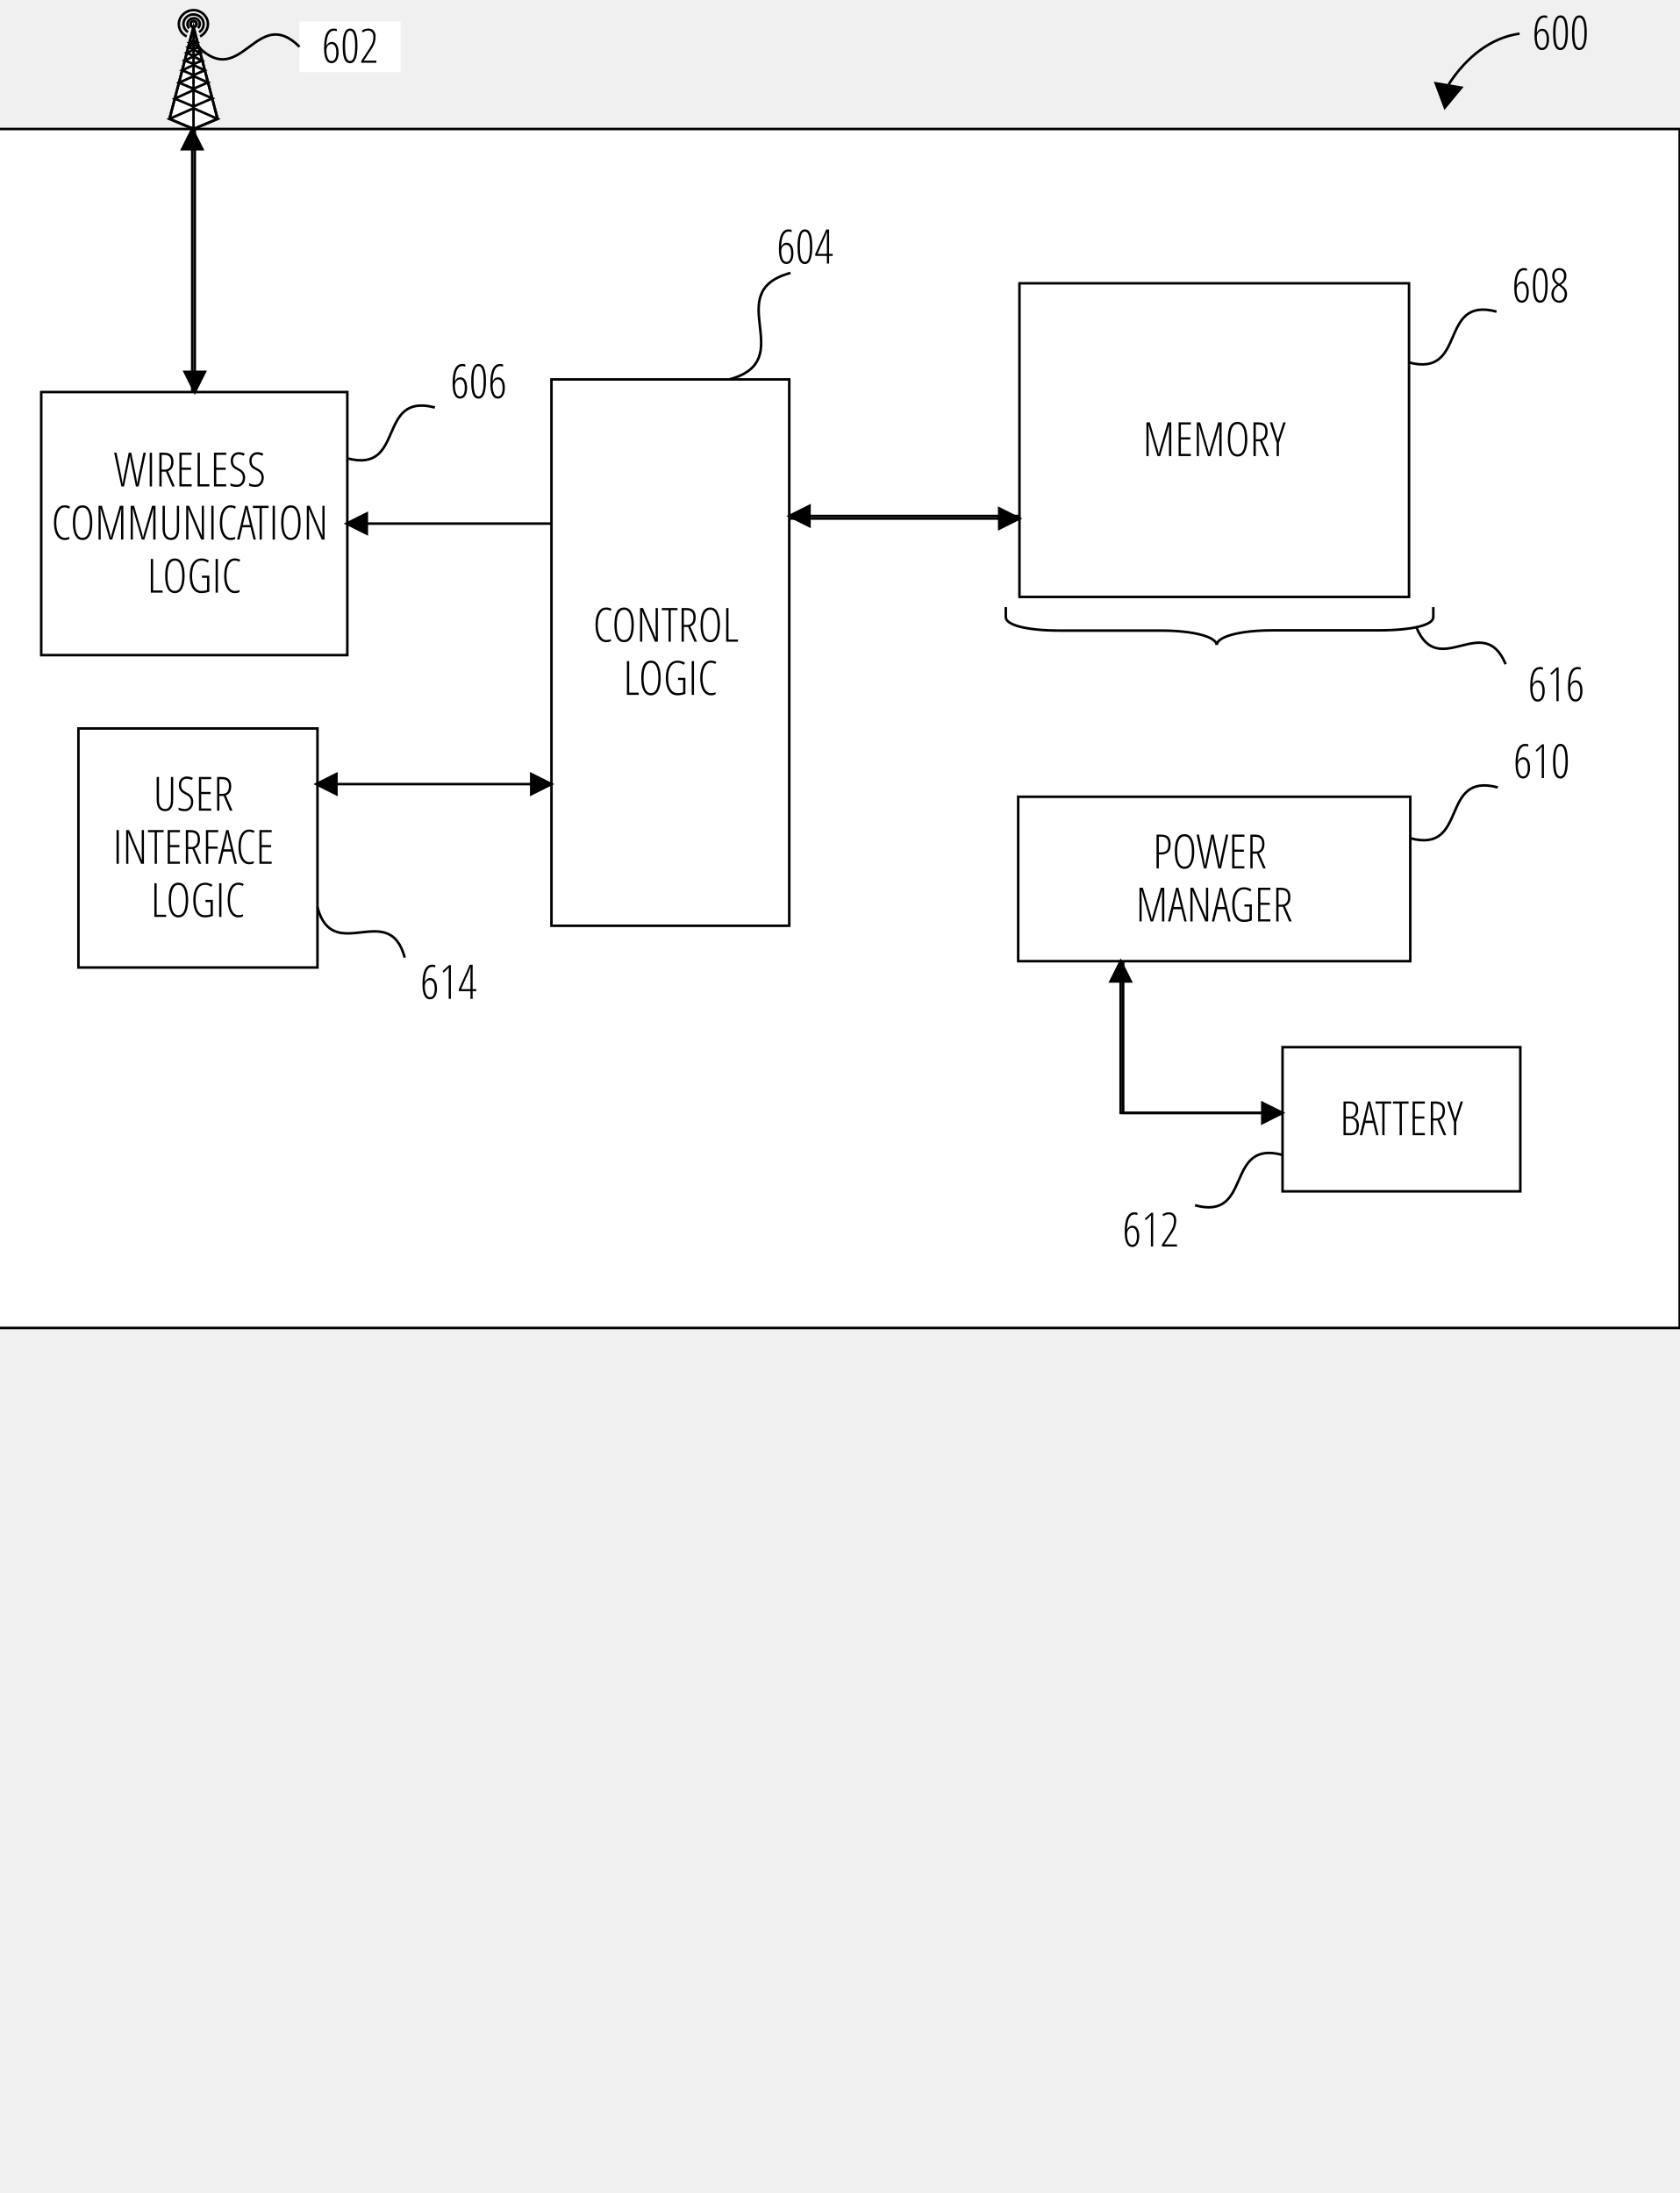
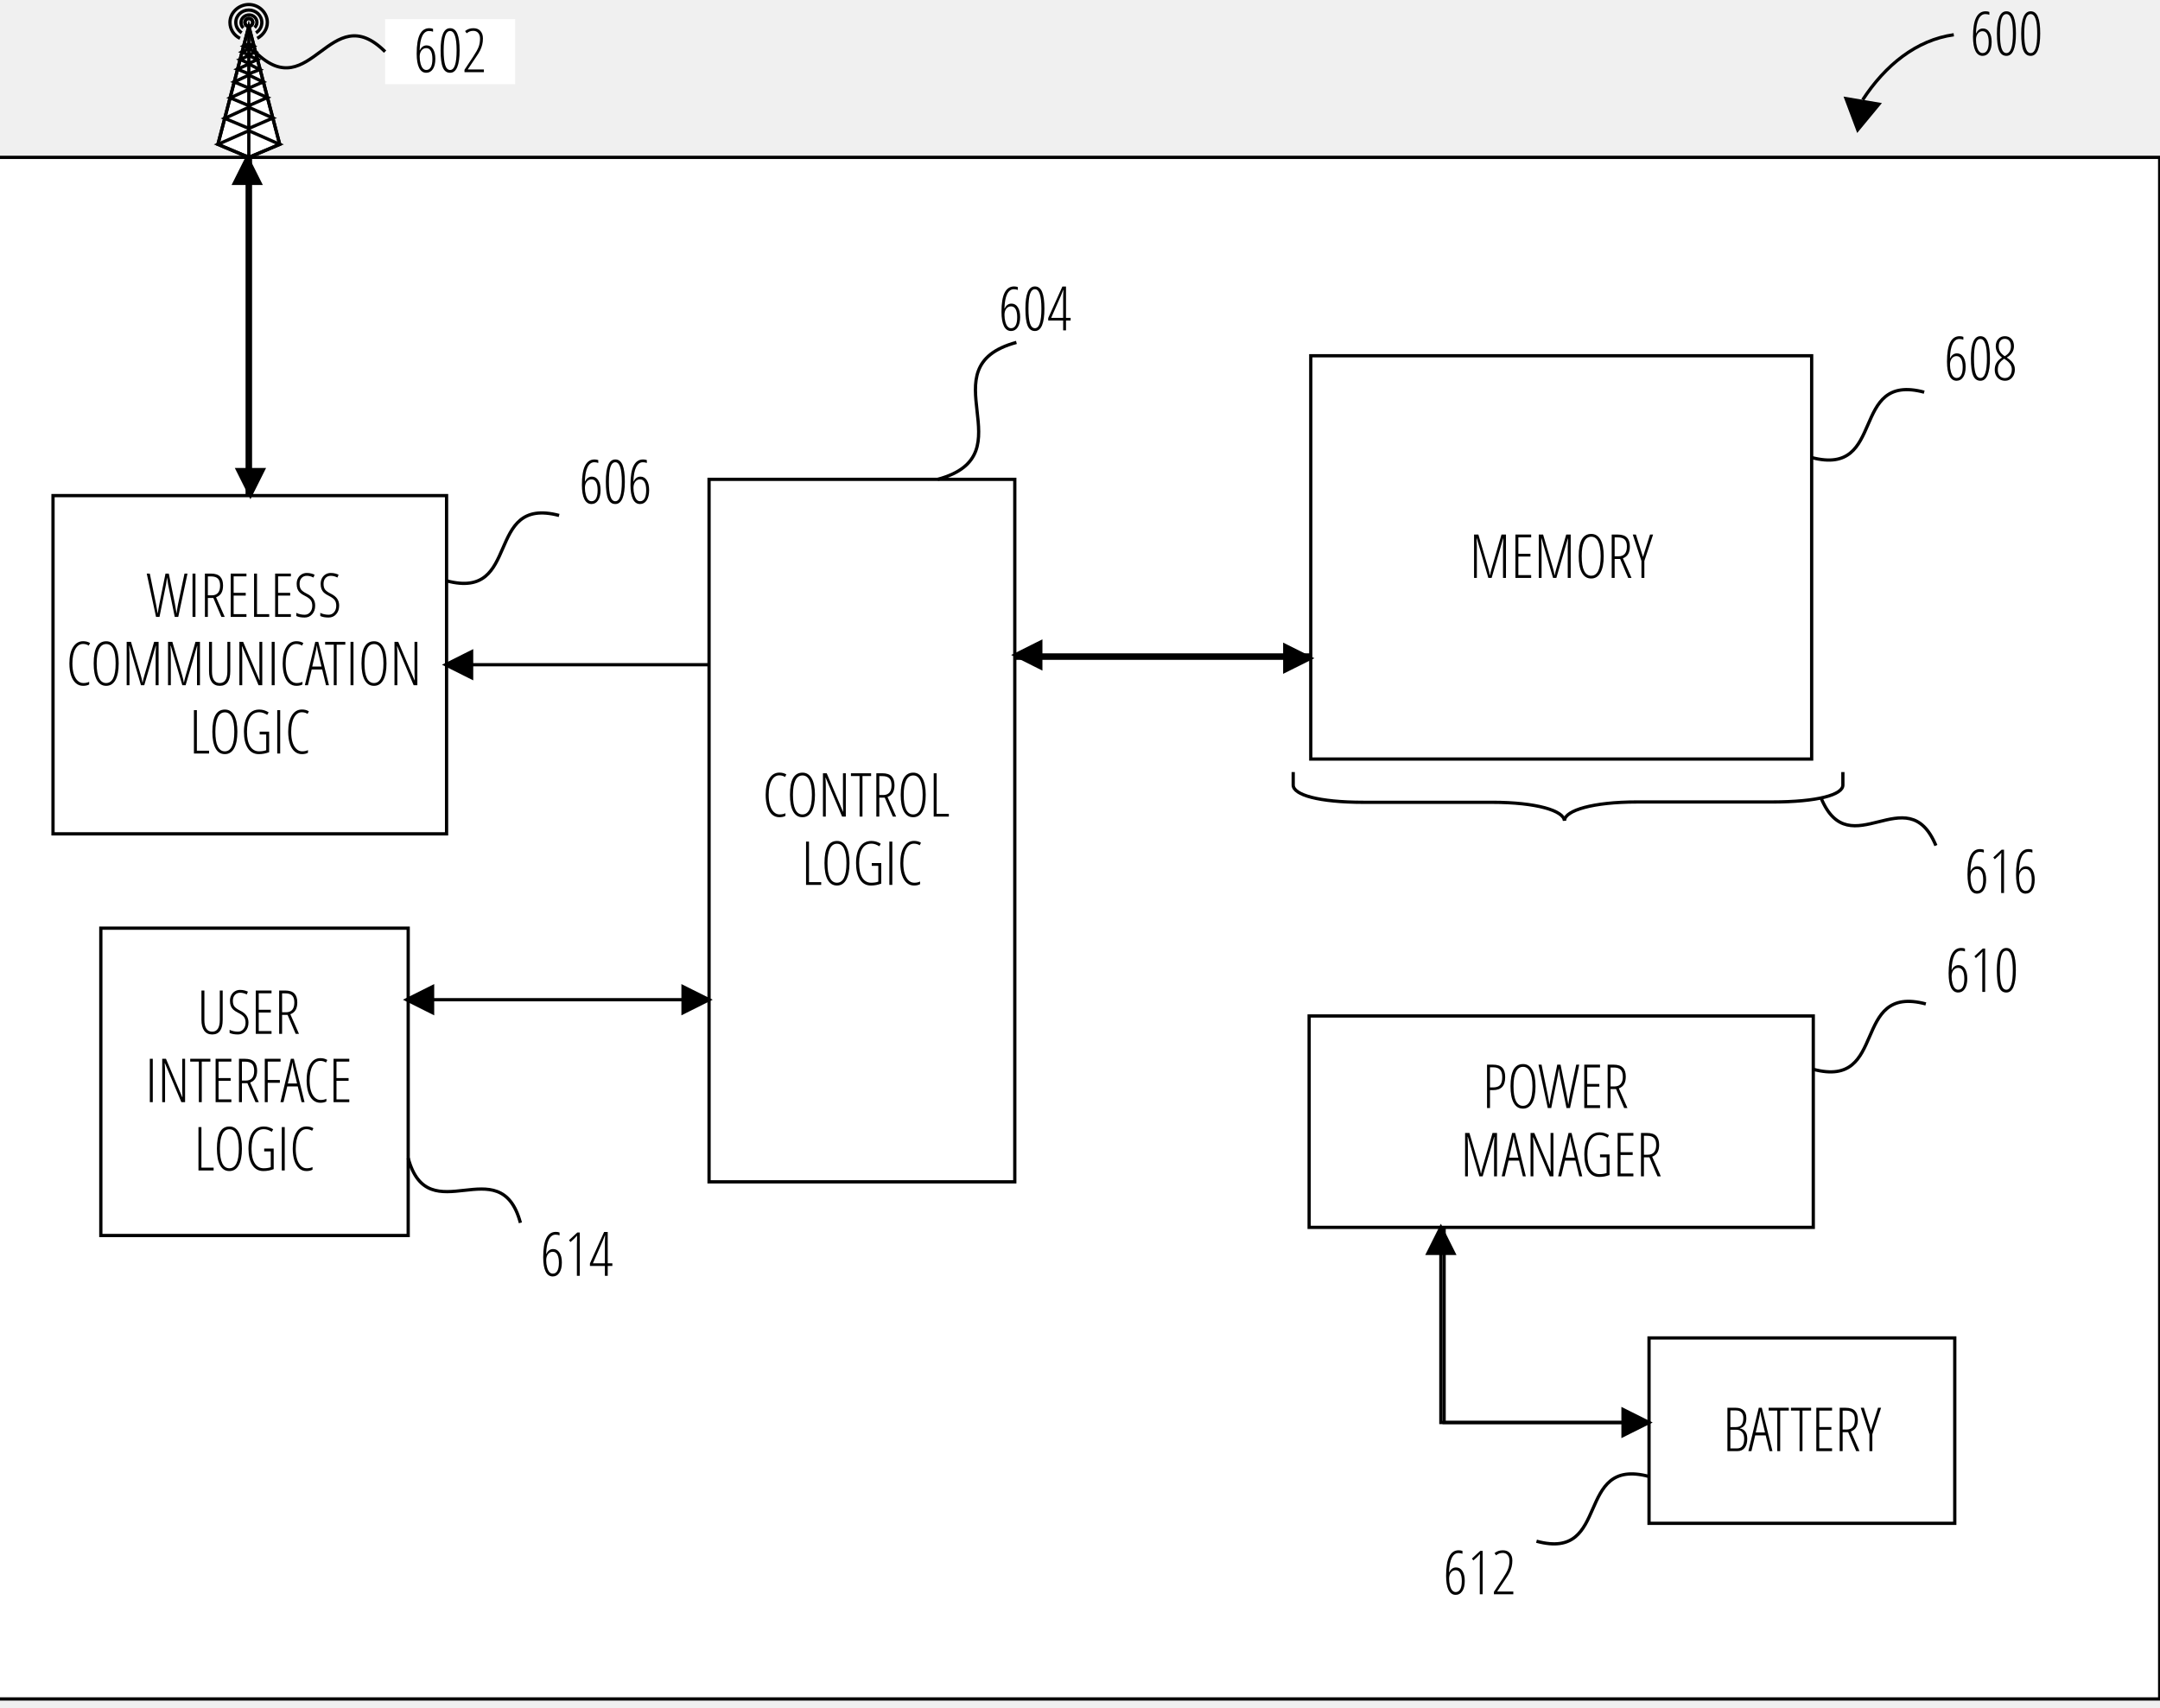
- <svg xmlns="http://www.w3.org/2000/svg" version="1.1" width="664" height="867">
+ <svg xmlns="http://www.w3.org/2000/svg" version="1.1" width="664.1" height="525.1" viewBox="0 2.613 664.1 525.1">
  <g>
    <g transform="translate(-19,51)">
      <g>
        <g>
          <path d="M683,0H0v474h683V0L683,0z" stroke="#000000" stroke-dasharray="none" fill="#FFFFFF" />
          <rect x="29.9" y="21.6" width="623.3" height="430.8" fill="none" />
          <circle fill="none" cx="341.5" cy="0" r="0.1" />
          <circle fill="none" cx="510.8" cy="0" r="0.1" />
          <circle fill="none" cx="683" cy="119.5" r="0.1" />
          <circle fill="none" cx="683" cy="237" r="0.1" />
          <circle fill="none" cx="683" cy="354.5" r="0.1" />
          <circle fill="none" cx="510.8" cy="474" r="0.1" />
          <circle fill="none" cx="341.5" cy="474" r="0.1" />
          <circle fill="none" cx="172.3" cy="474" r="0.1" />
          <circle fill="none" cx="0" cy="354.5" r="0.1" />
          <circle fill="none" cx="0" cy="237" r="0.1" />
          <circle fill="none" cx="0" cy="119.5" r="0.1" />
          <circle fill="none" cx="172.3" cy="0" r="0.1" />
        </g>
      </g>
      <rect stroke="none" stroke-width="0" fill="#FFFFFF" x="0" y="0" width="0" height="0" transform="translate(510.7,-0.1)" />
      <path stroke="#000000" fill="none" d="" />
      <text font-family="OpenSansCondensedLight" font-size="14pt" fill="black" transform="translate(510.7,-0.1)" />
      <rect stroke-width="0" fill="none" width="623.3" height="430.8" transform="translate(29.9,21.6)" />
      <text font-family="OpenSansCondensedLight" font-size="14pt" fill="black" transform="translate(29.9,21.6)" text-anchor="middle">
        <tspan x="311.7" y="221.7"> </tspan>
      </text>
      <path stroke="#000000" fill="none" transform="translate(29.9,21.6)" d="M 0 0" />
    </g>
    <g transform="translate(572.7,13.3)">
      <polygon fill="#000000" points="0,0 4.2,11.2 11.8,2" transform="translate(-5.9,19)" />
      <rect fill="none" width="1" height="1" transform="translate(33,-0.5)" />
      <g>
        <g>
          <rect x="0" y="0" width="28" height="20" opacity="0" />
          <path fill="none" stroke="#000000" stroke-width="1" d="M28,0C16.5,1.6,6.9,9.4,0,20" />
        </g>
      </g>
      <rect stroke="none" stroke-width="0" fill="#FFFFFF" x="0" y="0" width="0" height="0" />
      <path stroke="#000000" fill="none" />
      <text font-family="OpenSansCondensedLight" font-size="14pt" fill="black" transform="translate(0,0)" />
      <rect stroke-width="0" fill="none" width="1" height="1" transform="translate(33,-0.5)" />
      <text font-family="OpenSansCondensedLight" font-size="14pt" fill="black" text-decoration="none" transform="translate(33,-0.5)">
        <tspan x="0" y="6.8">600</tspan>
      </text>
      <path stroke="#000000" fill="none" transform="translate(33,-0.5)" />
    </g>
    <g transform="translate(67,4)">
      <g>
        <g>
          <g stroke="#000000" stroke-dasharray="none" fill="#FFFFFF">
            <ellipse cx="9.5" cy="5.5" rx="1.2" ry="1.2" />
            <polygon points="19,43 9.5,47 0,43 9.5,6.7" />
          </g>
          <g fill="none" stroke="#000000" stroke-dasharray="none">
            <line x1="9.5" y1="6.7" x2="9.5" y2="47" />
            <ellipse cx="9.5" cy="5.5" rx="1.2" ry="1.2" />
            <line x1="9.5" y1="6.7" x2="0" y2="43" />
            <line x1="9.5" y1="6.7" x2="19" y2="43" />
            <polygon points="9.5,13.5 7.9,12.8 9.5,12 11,12.8" />
            <polygon points="9.5,15.5 7.4,14.6 9.5,13.6 11.5,14.6" />
            <polygon points="9.5,18.1 6.8,16.9 9.5,15.7 12.2,16.9" />
            <polygon points="9.5,21.3 6,19.9 9.5,18.3 12.9,20" />
            <polygon points="9.5,25.7 5,23.8 9.5,21.7 13.9,23.8" />
            <polygon points="9.5,31.1 3.8,28.7 9.5,26.1 15.2,28.6" />
            <polygon points="9.5,38.1 2.1,35 9.5,31.6 16.9,34.9" />
            <polygon points="9.5,47 0,43 9.5,38.8 19,43" />
            <path d="M12.1,10.4c1.8,-1,3.1,-2.8,3.1,-4.9C15.2,2.5,12.6,0,9.5,0S3.7,2.5,3.7,5.5c0,2.1,1.2,4,3.1,4.9" />
            <path d="M11.7,8.7c1.1,-0.7,1.8,-1.8,1.8,-3.2c0,-2.1,-1.8,-3.8,-4,-3.8S5.5,3.4,5.5,5.5c0,1.4,0.8,2.5,1.8,3.2" />
            <path d="M11.3,7.1c0.4,-0.4,0.7,-1,0.7,-1.6c0,-1.3,-1.1,-2.3,-2.4,-2.3S7.1,4.2,7.1,5.5c0,0.6,0.2,1.2,0.7,1.7" />
          </g>
          <rect x="1.2" y="17.2" width="17.1" height="16" fill="none" />
          <circle fill="none" cx="9.4" cy="0" r="0.1" />
          <circle fill="none" cx="15.2" cy="5.5" r="0.1" />
          <circle fill="none" cx="11.5" cy="14.6" r="0.1" />
          <circle fill="none" cx="13.9" cy="23.8" r="0.1" />
          <circle fill="none" cx="16.9" cy="34.9" r="0.1" />
          <circle fill="none" cx="19" cy="43" r="0.1" />
          <circle fill="none" cx="9.5" cy="47" r="0.1" />
          <circle fill="none" cx="0" cy="43" r="0.1" />
          <circle fill="none" cx="2.1" cy="35" r="0.1" />
          <circle fill="none" cx="5" cy="23.7" r="0.1" />
          <circle fill="none" cx="7.4" cy="14.6" r="0.1" />
          <circle fill="none" cx="3.7" cy="5.5" r="0.1" />
        </g>
      </g>
      <rect stroke="none" stroke-width="1" fill="#FFFFFF" x="0" y="0" width="40" height="20" transform="translate(51.4,4.5)" />
      <path stroke="#000000" fill="none" d="M11.5,14.6 C28.5,31.5 34.5,-2.4 51.4 14.5" />
      <text font-family="OpenSansCondensedLight" font-size="14pt" fill="black" transform="translate(51.4,4.5)" text-anchor="middle">
        <tspan x="20" y="16.3">602</tspan>
      </text>
      <rect stroke-width="0" fill="none" width="57.6" transform="translate(-19.3,57.1)" />
      <text font-family="OpenSansCondensedLight" font-size="14pt" fill="black" transform="translate(-19.3,57.1)" text-anchor="middle">
        <tspan x="28.8" y="16.8"> </tspan>
      </text>
      <path stroke="#000000" fill="none" transform="translate(-19.3,57.1)" d="M 0 0" />
    </g>
    <g transform="translate(218,150)">
      <g>
        <g>
          <path d="M94,0H0v216h94V0L94,0z" stroke="#000000" stroke-dasharray="none" fill="#FFFFFF" />
          <rect x="4.1" y="9.8" width="85.8" height="196.3" fill="none" />
          <circle fill="none" cx="47" cy="0" r="0.1" />
          <circle fill="none" cx="70.3" cy="0" r="0.1" />
          <circle fill="none" cx="94" cy="54.5" r="0.1" />
          <circle fill="none" cx="94" cy="108" r="0.1" />
          <circle fill="none" cx="94" cy="161.5" r="0.1" />
          <circle fill="none" cx="70.3" cy="216" r="0.1" />
          <circle fill="none" cx="47" cy="216" r="0.1" />
          <circle fill="none" cx="23.7" cy="216" r="0.1" />
          <circle fill="none" cx="0" cy="161.5" r="0.1" />
          <circle fill="none" cx="0" cy="108" r="0.1" />
          <circle fill="none" cx="0" cy="54.5" r="0.1" />
          <circle fill="none" cx="23.7" cy="0" r="0.1" />
        </g>
      </g>
      <rect stroke="none" stroke-width="1" fill="#FFFFFF" x="0" y="0" width="40" height="20" transform="translate(80.2,-62.1)" />
      <path stroke="#000000" fill="none" d="M70.3,0 C98.4,-7.6 66.4,-34.5 94.5 -42.1" />
      <text font-family="OpenSansCondensedLight" font-size="14pt" fill="black" transform="translate(80.2,-62.1)" text-anchor="middle">
        <tspan x="20" y="16.3">604</tspan>
      </text>
      <rect stroke-width="0" fill="none" width="85.8" height="196.3" transform="translate(4.1,9.8)" />
      <text font-family="OpenSansCondensedLight" font-size="14pt" fill="black" transform="translate(4.1,9.8)" text-anchor="middle">
        <tspan x="42.9" y="93.9">CONTROL</tspan>
        <tspan x="42.9" y="114.9">LOGIC</tspan>
      </text>
      <path stroke="#000000" fill="none" transform="translate(4.1,9.8)" d="M 0 0" />
    </g>
    <g transform="translate(16.3,155)">
      <g>
        <g>
          <path d="M121,0H0v104h121V0L121,0z" stroke="#000000" stroke-dasharray="none" fill="#FFFFFF" />
          <rect x="5.3" y="4.7" width="110.4" height="94.5" fill="none" />
          <circle fill="none" cx="60.5" cy="0" r="0.1" />
          <circle fill="none" cx="90.5" cy="0" r="0.1" />
          <circle fill="none" cx="121" cy="26.2" r="0.1" />
          <circle fill="none" cx="121" cy="52" r="0.1" />
          <circle fill="none" cx="121" cy="77.8" r="0.1" />
          <circle fill="none" cx="90.5" cy="104" r="0.1" />
          <circle fill="none" cx="60.5" cy="104" r="0.1" />
          <circle fill="none" cx="30.5" cy="104" r="0.1" />
          <circle fill="none" cx="0" cy="77.8" r="0.1" />
          <circle fill="none" cx="0" cy="52" r="0.1" />
          <circle fill="none" cx="0" cy="26.2" r="0.1" />
          <circle fill="none" cx="30.5" cy="0" r="0.1" />
        </g>
      </g>
      <rect stroke="none" stroke-width="1" fill="#FFFFFF" x="0" y="0" width="40" height="20" transform="translate(152.9,-13.9)" />
      <path stroke="#000000" fill="none" d="M121,26.2 C144.2,32.4 132.4,-0 155.6 6.1" />
      <text font-family="OpenSansCondensedLight" font-size="14pt" fill="black" transform="translate(152.9,-13.9)" text-anchor="middle">
        <tspan x="20" y="16.3">606</tspan>
      </text>
      <rect stroke-width="0" fill="none" width="110.4" height="94.5" transform="translate(5.3,4.7)" />
      <text font-family="OpenSansCondensedLight" font-size="14pt" fill="black" transform="translate(5.3,4.7)" text-anchor="middle">
        <tspan x="55.2" y="32.6">WIRELESS</tspan>
        <tspan x="55.2" y="53.6">COMMUNICATION</tspan>
        <tspan x="55.2" y="74.6">LOGIC</tspan>
      </text>
      <path stroke="#000000" fill="none" transform="translate(5.3,4.7)" d="M 0 0" />
    </g>
    <g>
      <path stroke="black" stroke-dasharray="none" d="M 77 51 77 147" fill="none" />
      <path fill="black" stroke="black" d="" transform="translate(77,51) scale(1,1) rotate(-270)" />
      <path fill="black" stroke="black" d="M 8 0 L 0 4 L 8 8 z" transform="translate(73,155) scale(1,1) rotate(-90)" />
      <g>
        <g label-idx="0" cursor="move" transform="translate(77, 99)">
          <rect fill="white" rx="3" ry="3" x="0" y="0" width="0" height="0" />
          <text text-anchor="middle" font-size="14pt" font-family="OpenSansCondensedLight" y="0.8em" display="none" xml:space="preserve" transform="translate(0,0)" />
        </g>
      </g>
    </g>
    <g>
      <path stroke="black" stroke-dasharray="none" d="M 76 155 76 59" fill="none" />
      <path fill="black" stroke="black" d="" transform="translate(76,155) scale(1,1) rotate(-90)" />
      <path fill="black" stroke="black" d="M 8 0 L 0 4 L 8 8 z" transform="translate(80,51) scale(1,1) rotate(-270)" />
      <g>
        <g label-idx="0" cursor="move" transform="translate(76, 107)">
          <rect fill="white" rx="3" ry="3" x="0" y="0" width="0" height="0" />
          <text text-anchor="middle" font-size="14pt" font-family="OpenSansCondensedLight" y="0.8em" display="none" xml:space="preserve" transform="translate(0,0)" />
        </g>
      </g>
    </g>
    <g>
      <path stroke="black" stroke-dasharray="none" d="M 218 207 145 207" fill="none" />
      <path fill="black" stroke="black" d="" transform="translate(218,207) scale(1,1) rotate(-180)" />
      <path fill="black" stroke="black" d="M 8 0 L 0 4 L 8 8 z" transform="translate(137,203) scale(1,1) rotate(0)" />
      <g>
        <g label-idx="0" cursor="move" transform="translate(181.5, 207)">
          <rect fill="white" rx="3" ry="3" x="0" y="0" width="0" height="0" />
          <text text-anchor="middle" font-size="14pt" font-family="OpenSansCondensedLight" y="0.8em" display="none" xml:space="preserve" transform="translate(0,0)" />
        </g>
      </g>
    </g>
    <g transform="translate(403,112)">
      <g>
        <g>
          <path d="M154,0H0v124h154V0L154,0z" stroke="#000000" stroke-dasharray="none" fill="#FFFFFF" />
          <rect x="6.7" y="5.7" width="140.5" height="112.7" fill="none" />
          <circle fill="none" cx="77" cy="0" r="0.1" />
          <circle fill="none" cx="115.2" cy="0" r="0.1" />
          <circle fill="none" cx="154" cy="31.3" r="0.1" />
          <circle fill="none" cx="154" cy="62" r="0.1" />
          <circle fill="none" cx="154" cy="92.7" r="0.1" />
          <circle fill="none" cx="115.2" cy="124" r="0.1" />
          <circle fill="none" cx="77" cy="124" r="0.1" />
          <circle fill="none" cx="38.9" cy="124" r="0.1" />
          <circle fill="none" cx="0" cy="92.7" r="0.1" />
          <circle fill="none" cx="0" cy="62" r="0.1" />
          <circle fill="none" cx="0" cy="31.3" r="0.1" />
          <circle fill="none" cx="38.9" cy="0" r="0.1" />
        </g>
      </g>
      <rect stroke="none" stroke-width="1" fill="#FFFFFF" x="0" y="0" width="40" height="20" transform="translate(185.9,-8.8)" />
      <path stroke="#000000" fill="none" d="M154,31.3 C177.2,37.4 165.4,5 188.6 11.2" />
      <text font-family="OpenSansCondensedLight" font-size="14pt" fill="black" transform="translate(185.9,-8.8)" text-anchor="middle">
        <tspan x="20" y="16.3">608</tspan>
      </text>
      <rect stroke-width="0" fill="none" width="140.5" height="112.7" transform="translate(6.7,5.7)" />
      <text font-family="OpenSansCondensedLight" font-size="14pt" fill="black" transform="translate(6.7,5.7)" text-anchor="middle">
        <tspan x="70.3" y="62.6">MEMORY</tspan>
      </text>
      <path stroke="#000000" fill="none" transform="translate(6.7,5.7)" d="M 0 0" />
    </g>
    <g transform="translate(402.5,315)">
      <g>
        <g>
          <path d="M155,0H0v65h155V0L155,0z" stroke="#000000" stroke-dasharray="none" fill="#FFFFFF" />
          <rect x="6.8" y="3" width="141.5" height="59.1" fill="none" />
          <circle fill="none" cx="77.5" cy="0" r="0.1" />
          <circle fill="none" cx="115.9" cy="0" r="0.1" />
          <circle fill="none" cx="155" cy="16.4" r="0.1" />
          <circle fill="none" cx="155" cy="32.5" r="0.1" />
          <circle fill="none" cx="155" cy="48.6" r="0.1" />
          <circle fill="none" cx="115.9" cy="65" r="0.1" />
          <circle fill="none" cx="77.5" cy="65" r="0.1" />
          <circle fill="none" cx="39.1" cy="65" r="0.1" />
          <circle fill="none" cx="0" cy="48.6" r="0.1" />
          <circle fill="none" cx="0" cy="32.5" r="0.1" />
          <circle fill="none" cx="0" cy="16.4" r="0.1" />
          <circle fill="none" cx="39.1" cy="0" r="0.1" />
        </g>
      </g>
      <rect stroke="none" stroke-width="1" fill="#FFFFFF" x="0" y="0" width="40" height="20" transform="translate(186.9,-23.7)" />
      <path stroke="#000000" fill="none" d="M155,16.4 C178.2,22.6 166.4,-9.9 189.6 -3.7" />
      <text font-family="OpenSansCondensedLight" font-size="14pt" fill="black" transform="translate(186.9,-23.7)" text-anchor="middle">
        <tspan x="20" y="16.3">610</tspan>
      </text>
      <rect stroke-width="0" fill="none" width="141.5" height="59.1" transform="translate(6.8,3)" />
      <text font-family="OpenSansCondensedLight" font-size="14pt" fill="black" transform="translate(6.8,3)" text-anchor="middle">
        <tspan x="70.7" y="25.3">POWER</tspan>
        <tspan x="70.7" y="46.3">MANAGER</tspan>
      </text>
      <path stroke="#000000" fill="none" transform="translate(6.8,3)" d="M 0 0" />
    </g>
    <g transform="translate(507,414)">
      <g>
        <g>
          <path d="M94,0H0v57h94V0L94,0z" stroke="#000000" stroke-dasharray="none" fill="#FFFFFF" />
          <rect x="4.1" y="2.6" width="85.8" height="51.8" fill="none" />
          <circle fill="none" cx="47" cy="0" r="0.1" />
          <circle fill="none" cx="70.3" cy="0" r="0.1" />
          <circle fill="none" cx="94" cy="14.4" r="0.1" />
          <circle fill="none" cx="94" cy="28.5" r="0.1" />
          <circle fill="none" cx="94" cy="42.6" r="0.1" />
          <circle fill="none" cx="70.3" cy="57" r="0.1" />
          <circle fill="none" cx="47" cy="57" r="0.1" />
          <circle fill="none" cx="23.7" cy="57" r="0.1" />
          <circle fill="none" cx="0" cy="42.6" r="0.1" />
          <circle fill="none" cx="0" cy="28.5" r="0.1" />
          <circle fill="none" cx="0" cy="14.4" r="0.1" />
          <circle fill="none" cx="23.7" cy="0" r="0.1" />
        </g>
      </g>
      <rect stroke="none" stroke-width="1" fill="#FFFFFF" x="0" y="0" width="40" height="20" transform="translate(-72.1,62.5)" />
      <path stroke="#000000" fill="none" d="M0,42.6 C-23.1,36.4 -11.5,68.8 -34.6 62.5" />
      <text font-family="OpenSansCondensedLight" font-size="14pt" fill="black" transform="translate(-72.1,62.5)" text-anchor="middle">
        <tspan x="20" y="16.3">612</tspan>
      </text>
      <rect stroke-width="0" fill="none" width="85.8" height="51.8" transform="translate(4.1,2.6)" />
      <text font-family="OpenSansCondensedLight" font-size="14pt" fill="black" transform="translate(4.1,2.6)" text-anchor="middle">
        <tspan x="42.9" y="32.2">BATTERY</tspan>
      </text>
      <path stroke="#000000" fill="none" transform="translate(4.1,2.6)" d="M 0 0" />
    </g>
    <g>
      <path stroke="black" stroke-dasharray="none" d="M 507 440 501 440 443 440 443 388" fill="none" />
      <path fill="black" stroke="black" d="" transform="translate(507,440) scale(1,1) rotate(-180)" />
      <path fill="black" stroke="black" d="M 8 0 L 0 4 L 8 8 z" transform="translate(447,380) scale(1,1) rotate(-270)" />
      <g>
        <g label-idx="0" cursor="move" transform="translate(449, 440)">
          <rect fill="white" rx="3" ry="3" x="0" y="0" width="0" height="0" />
          <text text-anchor="middle" font-size="14pt" font-family="OpenSansCondensedLight" y="0.8em" display="none" xml:space="preserve" transform="translate(0,0)" />
        </g>
      </g>
    </g>
    <g>
      <path stroke="black" stroke-dasharray="none" d="M 444 380 444 440 499 440" fill="none" />
      <path fill="black" stroke="black" d="" transform="translate(444,380) scale(1,1) rotate(-270)" />
      <path fill="black" stroke="black" d="M 8 0 L 0 4 L 8 8 z" transform="translate(507,444) scale(1,1) rotate(-180)" />
      <g>
        <g label-idx="0" cursor="move" transform="translate(444, 437.5)">
          <rect fill="white" rx="3" ry="3" x="0" y="0" width="0" height="0" />
          <text text-anchor="middle" font-size="14pt" font-family="OpenSansCondensedLight" y="0.8em" display="none" xml:space="preserve" transform="translate(0,0)" />
        </g>
      </g>
    </g>
    <g>
      <path stroke="black" stroke-dasharray="none" d="M 403 204 320 204" fill="none" />
      <path fill="black" stroke="black" d="" transform="translate(403,204) scale(1,1) rotate(-180)" />
      <path fill="black" stroke="black" d="M 8 0 L 0 4 L 8 8 z" transform="translate(312,200) scale(1,1) rotate(0)" />
      <g>
        <g label-idx="0" cursor="move" transform="translate(361.5, 204)">
          <rect fill="white" rx="3" ry="3" x="0" y="0" width="0" height="0" />
          <text text-anchor="middle" font-size="14pt" font-family="OpenSansCondensedLight" y="0.8em" display="none" xml:space="preserve" transform="translate(0,0)" />
        </g>
      </g>
    </g>
    <g>
      <path stroke="black" stroke-dasharray="none" d="M 312 205 395 205" fill="none" />
      <path fill="black" stroke="black" d="" transform="translate(312,205) scale(1,1) rotate(0)" />
      <path fill="black" stroke="black" d="M 8 0 L 0 4 L 8 8 z" transform="translate(403,209) scale(1,1) rotate(-180)" />
      <g>
        <g label-idx="0" cursor="move" transform="translate(353.5, 205)">
          <rect fill="white" rx="3" ry="3" x="0" y="0" width="0" height="0" />
          <text text-anchor="middle" font-size="14pt" font-family="OpenSansCondensedLight" y="0.8em" display="none" xml:space="preserve" transform="translate(0,0)" />
        </g>
      </g>
    </g>
    <g transform="translate(31,288)">
      <g>
        <g>
          <path d="M94.5,0H0v94.5h94.5V0L94.5,0z" stroke="#000000" stroke-dasharray="none" fill="#FFFFFF" />
          <rect x="4.1" y="4.3" width="86.2" height="85.9" fill="none" />
          <circle fill="none" cx="47.2" cy="0" r="0.1" />
          <circle fill="none" cx="70.7" cy="0" r="0.1" />
          <circle fill="none" cx="94.5" cy="23.8" r="0.1" />
          <circle fill="none" cx="94.5" cy="47.2" r="0.1" />
          <circle fill="none" cx="94.5" cy="70.7" r="0.1" />
          <circle fill="none" cx="70.7" cy="94.5" r="0.1" />
          <circle fill="none" cx="47.2" cy="94.5" r="0.1" />
          <circle fill="none" cx="23.8" cy="94.5" r="0.1" />
          <circle fill="none" cx="0" cy="70.7" r="0.1" />
          <circle fill="none" cx="0" cy="47.2" r="0.1" />
          <circle fill="none" cx="0" cy="23.8" r="0.1" />
          <circle fill="none" cx="23.8" cy="0" r="0.1" />
        </g>
      </g>
      <rect stroke="none" stroke-width="1" fill="#FFFFFF" x="0" y="0" width="40" height="20" transform="translate(126.3,90.6)" />
      <path stroke="#000000" fill="none" d="M94.5,70.7 C100.7,93.7 122.8,67.5 129 90.6" />
      <text font-family="OpenSansCondensedLight" font-size="14pt" fill="black" transform="translate(126.3,90.6)" text-anchor="middle">
        <tspan x="20" y="16.3">614</tspan>
      </text>
      <rect stroke-width="0" fill="none" width="86.2" height="85.9" transform="translate(4.1,4.3)" />
      <text font-family="OpenSansCondensedLight" font-size="14pt" fill="black" transform="translate(4.1,4.3)" text-anchor="middle">
        <tspan x="43.1" y="28.2">USER</tspan>
        <tspan x="43.1" y="49.2">INTERFACE</tspan>
        <tspan x="43.1" y="70.2">LOGIC</tspan>
      </text>
      <path stroke="#000000" fill="none" transform="translate(4.1,4.3)" d="M 0 0" />
    </g>
    <g>
      <path stroke="black" stroke-dasharray="none" d="M 210 310 158 310 133 310" fill="none" />
      <path fill="black" stroke="black" d="M 8 0 L 0 4 L 8 8 z" transform="translate(218,314) scale(1,1) rotate(-180)" />
      <path fill="black" stroke="black" d="M 8 0 L 0 4 L 8 8 z" transform="translate(125,306) scale(1,1) rotate(0)" />
      <g>
        <g label-idx="0" cursor="move" transform="translate(171.5, 310)">
          <rect fill="white" rx="3" ry="3" x="0" y="0" width="0" height="0" />
          <text text-anchor="middle" font-size="14pt" font-family="OpenSansCondensedLight" y="0.8em" display="none" xml:space="preserve" transform="translate(0,0)" />
        </g>
      </g>
    </g>
    <g transform="translate(397.6,240)">
      <g>
        <g>
          <g fill="#FFFFFF">
            <path d="M83.4,15c-0.2,-3.1,-8.5,-5.7,-22.3,-5.7H21.6C7.8,9.3,0,7,0,4V0h169v4c0,3,-7.8,5.2,-21.8,5.2H105.7C92.1,9.3,83.6,11.8,83.4,15" />
          </g>
          <g stroke="#000000" stroke-dasharray="none">
            <path fill="none" stroke-linejoin="round" d="M169,0v4c0,3,-7.8,5.2,-21.8,5.2H105.7c-13.6,0,-22.1,2.6,-22.3,5.7" />
            <path fill="none" stroke-linejoin="round" d="M83.4,15c-0.2,-3.1,-8.5,-5.7,-22.3,-5.7H21.6C7.8,9.3,0,7,0,4V0" />
          </g>
          <rect x="3.6" y="1" fill="none" width="161.7" height="12.9" />
          <circle fill="none" cx="85.9" cy="12.3" r="0.1" />
          <circle fill="none" cx="102.1" cy="9.3" r="0.1" />
          <circle fill="none" cx="133.8" cy="9.3" r="0.1" />
          <circle fill="none" cx="162.3" cy="8" r="0.1" />
          <circle fill="none" cx="169" cy="3.7" r="0.1" />
          <circle fill="none" cx="169" cy="0" r="0.1" />
          <circle fill="none" cx="0" cy="0" r="0.1" />
          <circle fill="none" cx="0" cy="3.7" r="0.1" />
          <circle fill="none" cx="7.3" cy="8.1" r="0.1" />
          <circle fill="none" cx="25.1" cy="9.3" r="0.1" />
          <circle fill="none" cx="61.9" cy="9.2" r="0.1" />
          <circle fill="none" cx="81" cy="12.4" r="0.1" />
        </g>
      </g>
      <rect stroke="none" stroke-width="1" fill="#FFFFFF" x="0" y="0" width="40" height="20" transform="translate(197.6,20.9)" />
      <path stroke="#000000" fill="none" d="M162.3,8 C171.1,29.2 188.8,1.4 197.6 22.6" />
      <text font-family="OpenSansCondensedLight" font-size="14pt" fill="black" transform="translate(197.6,20.9)" text-anchor="middle">
        <tspan x="20" y="16.3">616</tspan>
      </text>
      <rect stroke-width="0" fill="none" width="507.6" transform="translate(-169.3,25)" />
      <text font-family="OpenSansCondensedLight" font-size="14pt" fill="black" transform="translate(-169.3,25)" text-anchor="middle">
        <tspan x="253.8" y="16.8"> </tspan>
      </text>
      <path stroke="#000000" fill="none" transform="translate(-169.3,25)" d="M 0 0" />
    </g>
  </g>
  <defs />
</svg>
